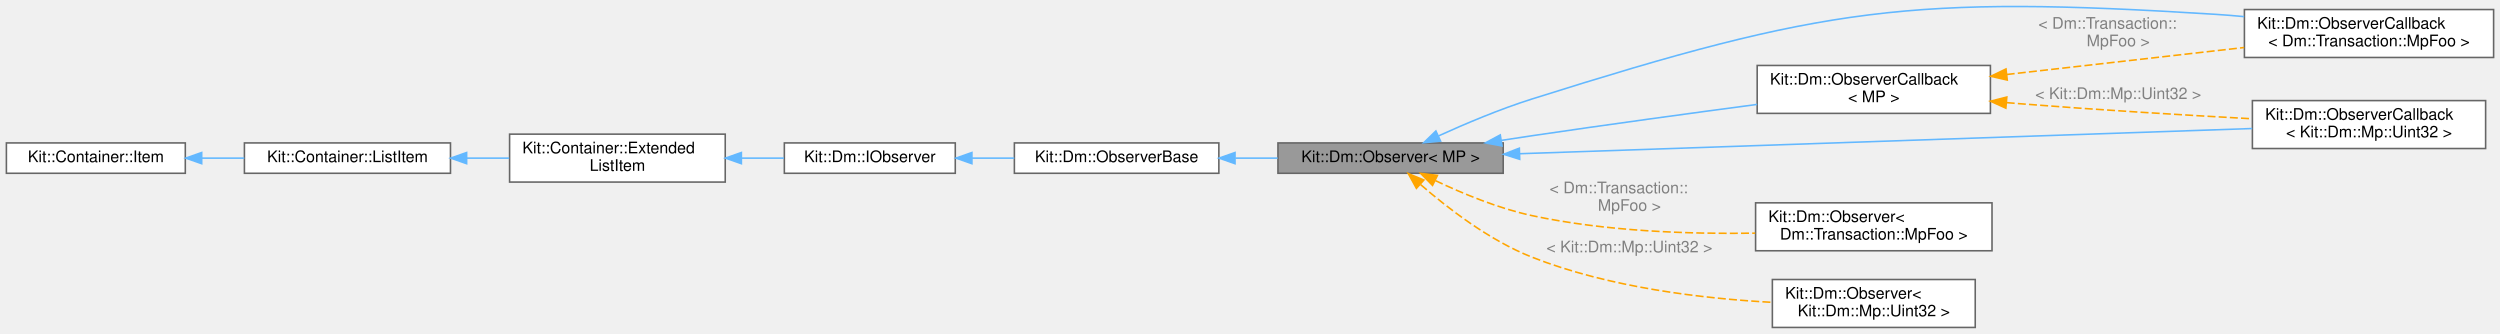
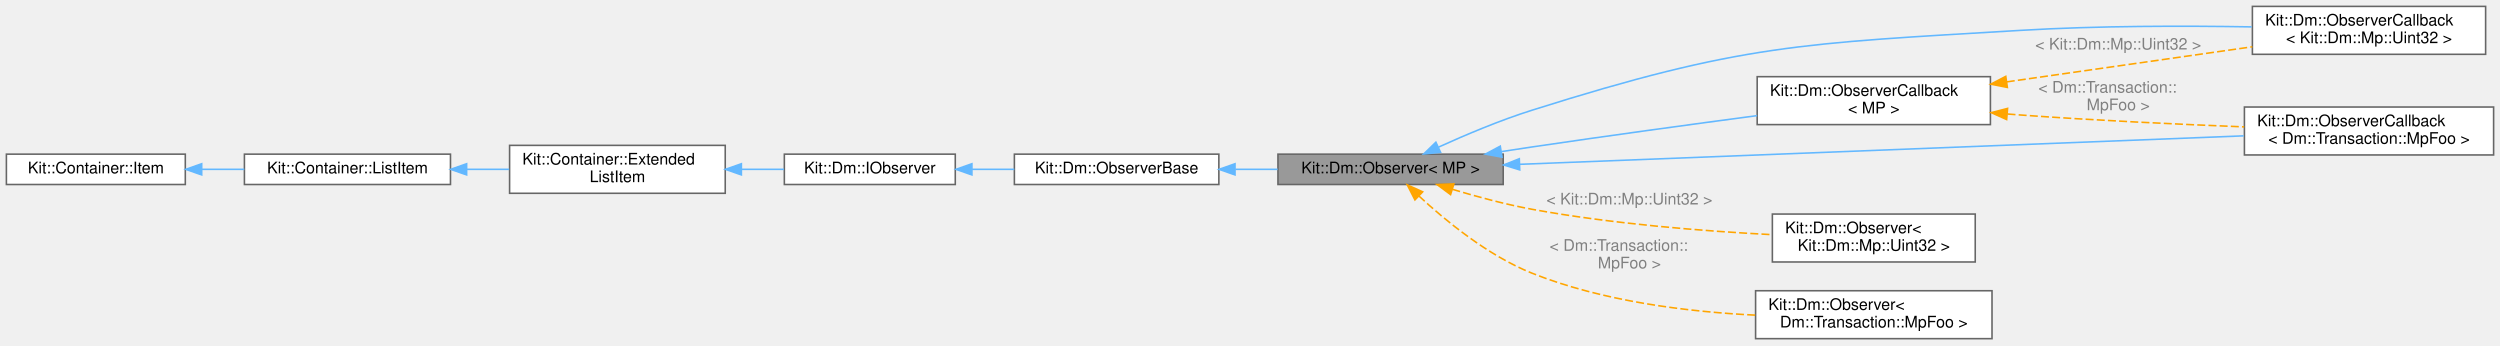
- <svg xmlns="http://www.w3.org/2000/svg" xmlns:xlink="http://www.w3.org/1999/xlink" width="1565pt" height="209pt" viewBox="0.00 0.00 1565.00 208.95">
-   <g id="graph0" class="graph" transform="scale(1 1) rotate(0) translate(4 204.95)">
+ <svg xmlns="http://www.w3.org/2000/svg" xmlns:xlink="http://www.w3.org/1999/xlink" width="1565pt" height="216pt" viewBox="0.00 0.00 1565.00 216.00">
+   <g id="graph0" class="graph" transform="scale(1 1) rotate(0) translate(4 212)">
    <g id="Node000001" class="node">
      <g id="a_Node000001">
        <a xlink:title="This template class defines a type safe Observer.">
          <polygon fill="#999999" stroke="#666666" points="937,-115.5 796,-115.5 796,-96.5 937,-96.5 937,-115.5" />
          <text text-anchor="middle" x="866.5" y="-103.5" font-family="Helvetica,sans-Serif" font-size="10.00">Kit::Dm::Observer&lt; MP &gt;</text>
        </a>
      </g>
    </g>
    <g id="Node000007" class="node">
      <g id="a_Node000007">
        <a xlink:href="class_kit_1_1_dm_1_1_observer_callback.html" target="_top" xlink:title=" ">
-           <polygon fill="white" stroke="#666666" points="1557,-199 1401,-199 1401,-169 1557,-169 1557,-199" />
-           <text text-anchor="start" x="1409" y="-187" font-family="Helvetica,sans-Serif" font-size="10.00">Kit::Dm::ObserverCallback</text>
-           <text text-anchor="middle" x="1479" y="-176" font-family="Helvetica,sans-Serif" font-size="10.00">&lt; Dm::Transaction::MpFoo &gt;</text>
+           <polygon fill="white" stroke="#666666" points="1552,-208 1406,-208 1406,-178 1552,-178 1552,-208" />
+           <text text-anchor="start" x="1414" y="-196" font-family="Helvetica,sans-Serif" font-size="10.00">Kit::Dm::ObserverCallback</text>
+           <text text-anchor="middle" x="1479" y="-185" font-family="Helvetica,sans-Serif" font-size="10.00">&lt; Kit::Dm::Mp::Uint32 &gt;</text>
        </a>
      </g>
    </g>
    <g id="edge6_Node000001_Node000007" class="edge">
      <g id="a_edge6_Node000001_Node000007">
        <a xlink:title=" ">
-           <path fill="none" stroke="#63b8ff" d="M896.52,-119.91C913.31,-127.53 935.01,-136.7 955,-143 1137.8,-200.66 1191.7,-208.03 1383,-196 1388.81,-195.63 1394.8,-195.14 1400.82,-194.57" />
+           <path fill="none" stroke="#63b8ff" d="M896.52,-119.91C913.31,-127.53 935.01,-136.7 955,-143 1086.42,-184.46 1123.44,-184.74 1261,-193 1309.14,-195.89 1363.39,-195.89 1405.6,-195.17" />
          <polygon fill="#63b8ff" stroke="#63b8ff" points="897.8,-116.64 887.25,-115.62 894.86,-122.99 897.8,-116.64" />
        </a>
      </g>
    </g>
    <g id="Node000008" class="node">
      <g id="a_Node000008">
        <a xlink:href="class_kit_1_1_dm_1_1_observer_callback.html" target="_top" xlink:title=" ">
-           <polygon fill="white" stroke="#666666" points="1552,-142 1406,-142 1406,-112 1552,-112 1552,-142" />
-           <text text-anchor="start" x="1414" y="-130" font-family="Helvetica,sans-Serif" font-size="10.00">Kit::Dm::ObserverCallback</text>
-           <text text-anchor="middle" x="1479" y="-119" font-family="Helvetica,sans-Serif" font-size="10.00">&lt; Kit::Dm::Mp::Uint32 &gt;</text>
+           <polygon fill="white" stroke="#666666" points="1557,-145 1401,-145 1401,-115 1557,-115 1557,-145" />
+           <text text-anchor="start" x="1409" y="-133" font-family="Helvetica,sans-Serif" font-size="10.00">Kit::Dm::ObserverCallback</text>
+           <text text-anchor="middle" x="1479" y="-122" font-family="Helvetica,sans-Serif" font-size="10.00">&lt; Dm::Transaction::MpFoo &gt;</text>
        </a>
      </g>
    </g>
    <g id="edge7_Node000001_Node000008" class="edge">
      <g id="a_edge7_Node000001_Node000008">
        <a xlink:title=" ">
-           <path fill="none" stroke="#63b8ff" d="M947.43,-108.75C1067.07,-112.86 1290.95,-120.57 1405.87,-124.52" />
-           <polygon fill="#63b8ff" stroke="#63b8ff" points="947.35,-105.24 937.23,-108.4 947.11,-112.24 947.35,-105.24" />
+           <path fill="none" stroke="#63b8ff" d="M947.27,-109.14C1065.07,-113.77 1284.13,-122.38 1400.57,-126.96" />
+           <polygon fill="#63b8ff" stroke="#63b8ff" points="947.36,-105.64 937.23,-108.74 947.09,-112.63 947.36,-105.64" />
        </a>
      </g>
    </g>
    <g id="Node000009" class="node">
      <g id="a_Node000009">
        <a xlink:href="class_kit_1_1_dm_1_1_observer_callback.html" target="_top" xlink:title="This template class implements a Observer that uses a callback function (or similar callable) for cha...">
          <polygon fill="white" stroke="#666666" points="1242,-164 1096,-164 1096,-134 1242,-134 1242,-164" />
          <text text-anchor="start" x="1104" y="-152" font-family="Helvetica,sans-Serif" font-size="10.00">Kit::Dm::ObserverCallback</text>
          <text text-anchor="middle" x="1169" y="-141" font-family="Helvetica,sans-Serif" font-size="10.00">&lt; MP &gt;</text>
        </a>
      </g>
    </g>
    <g id="edge8_Node000001_Node000009" class="edge">
      <g id="a_edge8_Node000001_Node000009">
        <a xlink:title=" ">
          <path fill="none" stroke="#63b8ff" d="M935.93,-117.11C942.37,-118.1 948.81,-119.08 955,-120 1001.89,-126.94 1054.67,-134.13 1095.97,-139.62" />
          <polygon fill="#63b8ff" stroke="#63b8ff" points="936.25,-113.61 925.83,-115.53 935.17,-120.53 936.25,-113.61" />
        </a>
      </g>
    </g>
    <g id="Node000010" class="node">
      <g id="a_Node000010">
        <a xlink:href="class_kit_1_1_dm_1_1_observer.html" target="_top" xlink:title=" ">
-           <polygon fill="white" stroke="#666666" points="1243,-78 1095,-78 1095,-48 1243,-48 1243,-78" />
-           <text text-anchor="start" x="1103" y="-66" font-family="Helvetica,sans-Serif" font-size="10.00">Kit::Dm::Observer&lt;</text>
-           <text text-anchor="middle" x="1169" y="-55" font-family="Helvetica,sans-Serif" font-size="10.00"> Dm::Transaction::MpFoo &gt;</text>
+           <polygon fill="white" stroke="#666666" points="1232.5,-78 1105.5,-78 1105.5,-48 1232.5,-48 1232.5,-78" />
+           <text text-anchor="start" x="1113.5" y="-66" font-family="Helvetica,sans-Serif" font-size="10.00">Kit::Dm::Observer&lt;</text>
+           <text text-anchor="middle" x="1169" y="-55" font-family="Helvetica,sans-Serif" font-size="10.00"> Kit::Dm::Mp::Uint32 &gt;</text>
        </a>
      </g>
    </g>
    <g id="edge11_Node000001_Node000010" class="edge">
      <g id="a_edge11_Node000001_Node000010">
        <a xlink:title=" ">
-           <path fill="none" stroke="orange" stroke-dasharray="5,2" d="M894.57,-91.91C911.46,-83.87 933.92,-74.53 955,-70 1000.76,-60.17 1053.31,-58.35 1094.76,-59.02" />
-           <polygon fill="orange" stroke="orange" points="892.76,-88.9 885.32,-96.44 895.84,-95.18 892.76,-88.9" />
-         </a>
-       </g>
-       <text text-anchor="start" x="966" y="-84" font-family="Helvetica,sans-Serif" font-size="10.00" fill="grey"> &lt; Dm::Transaction::</text>
-       <text text-anchor="middle" x="1016" y="-73" font-family="Helvetica,sans-Serif" font-size="10.00" fill="grey">MpFoo &gt;</text>
+           <path fill="none" stroke="orange" stroke-dasharray="5,2" d="M905.18,-93.5C920.48,-88.88 938.43,-84.04 955,-81 1005.01,-71.83 1062.49,-67.32 1105.13,-65.11" />
+           <polygon fill="orange" stroke="orange" points="904.06,-90.18 895.54,-96.48 906.13,-96.87 904.06,-90.18" />
+         </a>
+       </g>
+       <text text-anchor="middle" x="1016" y="-84" font-family="Helvetica,sans-Serif" font-size="10.00" fill="grey"> &lt; Kit::Dm::Mp::Uint32 &gt;</text>
    </g>
    <g id="Node000011" class="node">
      <g id="a_Node000011">
        <a xlink:href="class_kit_1_1_dm_1_1_observer.html" target="_top" xlink:title=" ">
-           <polygon fill="white" stroke="#666666" points="1232.5,-30 1105.5,-30 1105.5,0 1232.5,0 1232.5,-30" />
-           <text text-anchor="start" x="1113.5" y="-18" font-family="Helvetica,sans-Serif" font-size="10.00">Kit::Dm::Observer&lt;</text>
-           <text text-anchor="middle" x="1169" y="-7" font-family="Helvetica,sans-Serif" font-size="10.00"> Kit::Dm::Mp::Uint32 &gt;</text>
+           <polygon fill="white" stroke="#666666" points="1243,-30 1095,-30 1095,0 1243,0 1243,-30" />
+           <text text-anchor="start" x="1103" y="-18" font-family="Helvetica,sans-Serif" font-size="10.00">Kit::Dm::Observer&lt;</text>
+           <text text-anchor="middle" x="1169" y="-7" font-family="Helvetica,sans-Serif" font-size="10.00"> Dm::Transaction::MpFoo &gt;</text>
        </a>
      </g>
    </g>
    <g id="edge12_Node000001_Node000011" class="edge">
      <g id="a_edge12_Node000001_Node000011">
        <a xlink:title=" ">
-           <path fill="none" stroke="orange" stroke-dasharray="5,2" d="M885.36,-89.37C902.04,-74.86 928.31,-54.53 955,-44 1003.25,-24.96 1061.9,-18.04 1105.43,-15.7" />
-           <polygon fill="orange" stroke="orange" points="882.68,-87.06 877.56,-96.34 887.35,-92.28 882.68,-87.06" />
-         </a>
-       </g>
-       <text text-anchor="middle" x="1016" y="-47" font-family="Helvetica,sans-Serif" font-size="10.00" fill="grey"> &lt; Kit::Dm::Mp::Uint32 &gt;</text>
+           <path fill="none" stroke="orange" stroke-dasharray="5,2" d="M884.17,-89.38C900.66,-74.05 927.36,-52.04 955,-41 999.28,-23.3 1052.53,-16.8 1094.71,-14.73" />
+           <polygon fill="orange" stroke="orange" points="881.75,-86.85 876.94,-96.29 886.59,-91.91 881.75,-86.85" />
+         </a>
+       </g>
+       <text text-anchor="start" x="966" y="-55" font-family="Helvetica,sans-Serif" font-size="10.00" fill="grey"> &lt; Dm::Transaction::</text>
+       <text text-anchor="middle" x="1016" y="-44" font-family="Helvetica,sans-Serif" font-size="10.00" fill="grey">MpFoo &gt;</text>
    </g>
    <g id="Node000002" class="node">
      <g id="a_Node000002">
        <a xlink:href="class_kit_1_1_dm_1_1_observer_base.html" target="_top" xlink:title="This mostly concrete class defines the Observer interface - for change notifications - to a Model Poi...">
          <polygon fill="white" stroke="#666666" points="759,-115.5 631,-115.5 631,-96.5 759,-96.5 759,-115.5" />
          <text text-anchor="middle" x="695" y="-103.5" font-family="Helvetica,sans-Serif" font-size="10.00">Kit::Dm::ObserverBase</text>
        </a>
      </g>
    </g>
    <g id="edge1_Node000001_Node000002" class="edge">
      <g id="a_edge1_Node000001_Node000002">
        <a xlink:title=" ">
          <path fill="none" stroke="#63b8ff" d="M769.32,-106C778.11,-106 787.05,-106 795.78,-106" />
          <polygon fill="#63b8ff" stroke="#63b8ff" points="769.12,-102.5 759.12,-106 769.12,-109.5 769.12,-102.5" />
        </a>
      </g>
    </g>
    <g id="Node000003" class="node">
      <g id="a_Node000003">
        <a xlink:href="class_kit_1_1_dm_1_1_i_observer.html" target="_top" xlink:title="This abstract class defines the Observer interface - for change notifications - to a Model Points dat...">
          <polygon fill="white" stroke="#666666" points="594,-115.5 487,-115.5 487,-96.5 594,-96.5 594,-115.5" />
          <text text-anchor="middle" x="540.5" y="-103.5" font-family="Helvetica,sans-Serif" font-size="10.00">Kit::Dm::IObserver</text>
        </a>
      </g>
    </g>
    <g id="edge2_Node000002_Node000003" class="edge">
      <g id="a_edge2_Node000002_Node000003">
        <a xlink:title=" ">
          <path fill="none" stroke="#63b8ff" d="M604.52,-106C613.25,-106 622.22,-106 630.95,-106" />
          <polygon fill="#63b8ff" stroke="#63b8ff" points="604.41,-102.5 594.41,-106 604.41,-109.5 604.41,-102.5" />
        </a>
      </g>
    </g>
    <g id="Node000004" class="node">
      <g id="a_Node000004">
        <a xlink:href="class_kit_1_1_container_1_1_extended_list_item.html" target="_top" xlink:title="This class is used by the Container classes to implement a various types of DOUBLY linked containers.">
          <polygon fill="white" stroke="#666666" points="450,-121 315,-121 315,-91 450,-91 450,-121" />
          <text text-anchor="start" x="323" y="-109" font-family="Helvetica,sans-Serif" font-size="10.00">Kit::Container::Extended</text>
          <text text-anchor="middle" x="382.5" y="-98" font-family="Helvetica,sans-Serif" font-size="10.00">ListItem</text>
        </a>
      </g>
    </g>
    <g id="edge3_Node000003_Node000004" class="edge">
      <g id="a_edge3_Node000003_Node000004">
        <a xlink:title=" ">
          <path fill="none" stroke="#63b8ff" d="M460.23,-106C469.21,-106 478.23,-106 486.78,-106" />
          <polygon fill="#63b8ff" stroke="#63b8ff" points="460.11,-102.5 450.11,-106 460.11,-109.5 460.11,-102.5" />
        </a>
      </g>
    </g>
    <g id="Node000005" class="node">
      <g id="a_Node000005">
        <a xlink:href="class_kit_1_1_container_1_1_list_item.html" target="_top" xlink:title="This class is used by the Container classes to implement a various types of linked lists containers.">
          <polygon fill="white" stroke="#666666" points="278,-115.5 149,-115.5 149,-96.5 278,-96.5 278,-115.5" />
          <text text-anchor="middle" x="213.5" y="-103.5" font-family="Helvetica,sans-Serif" font-size="10.00">Kit::Container::ListItem</text>
        </a>
      </g>
    </g>
    <g id="edge4_Node000004_Node000005" class="edge">
      <g id="a_edge4_Node000004_Node000005">
        <a xlink:title=" ">
          <path fill="none" stroke="#63b8ff" d="M288.34,-106C297.12,-106 306.05,-106 314.73,-106" />
          <polygon fill="#63b8ff" stroke="#63b8ff" points="288.11,-102.5 278.11,-106 288.11,-109.5 288.11,-102.5" />
        </a>
      </g>
    </g>
    <g id="Node000006" class="node">
      <g id="a_Node000006">
        <a xlink:href="class_kit_1_1_container_1_1_item.html" target="_top" xlink:title="This class is used by the Intrusive Container classes to enforce the semantic and item/element can be...">
          <polygon fill="white" stroke="#666666" points="112,-115.5 0,-115.5 0,-96.5 112,-96.5 112,-115.5" />
          <text text-anchor="middle" x="56" y="-103.5" font-family="Helvetica,sans-Serif" font-size="10.00">Kit::Container::Item</text>
        </a>
      </g>
    </g>
    <g id="edge5_Node000005_Node000006" class="edge">
      <g id="a_edge5_Node000005_Node000006">
        <a xlink:title=" ">
          <path fill="none" stroke="#63b8ff" d="M122.43,-106C131.2,-106 140.19,-106 148.93,-106" />
          <polygon fill="#63b8ff" stroke="#63b8ff" points="122.26,-102.5 112.26,-106 122.26,-109.5 122.26,-102.5" />
        </a>
      </g>
    </g>
    <g id="edge9_Node000009_Node000007" class="edge">
      <g id="a_edge9_Node000009_Node000007">
        <a xlink:title=" ">
-           <path fill="none" stroke="orange" stroke-dasharray="5,2" d="M1252.18,-158.34C1298.33,-163.58 1355.56,-170.09 1400.86,-175.23" />
-           <polygon fill="orange" stroke="orange" points="1252.54,-154.86 1242.21,-157.21 1251.75,-161.81 1252.54,-154.86" />
-         </a>
-       </g>
-       <text text-anchor="start" x="1272" y="-187" font-family="Helvetica,sans-Serif" font-size="10.00" fill="grey"> &lt; Dm::Transaction::</text>
-       <text text-anchor="middle" x="1322" y="-176" font-family="Helvetica,sans-Serif" font-size="10.00" fill="grey">MpFoo &gt;</text>
+           <path fill="none" stroke="orange" stroke-dasharray="5,2" d="M1252.24,-160.75C1300.13,-167.59 1359.95,-176.14 1405.97,-182.71" />
+           <polygon fill="orange" stroke="orange" points="1252.61,-157.27 1242.21,-159.32 1251.62,-164.2 1252.61,-157.27" />
+         </a>
+       </g>
+       <text text-anchor="middle" x="1322" y="-181" font-family="Helvetica,sans-Serif" font-size="10.00" fill="grey"> &lt; Kit::Dm::Mp::Uint32 &gt;</text>
    </g>
    <g id="edge10_Node000009_Node000008" class="edge">
      <g id="a_edge10_Node000009_Node000008">
        <a xlink:title=" ">
-           <path fill="none" stroke="orange" stroke-dasharray="5,2" d="M1252.19,-140.73C1255.16,-140.47 1258.11,-140.23 1261,-140 1309.16,-136.18 1363.41,-132.93 1405.62,-130.63" />
-           <polygon fill="orange" stroke="orange" points="1251.66,-137.26 1242,-141.62 1252.27,-144.23 1251.66,-137.26" />
-         </a>
-       </g>
-       <text text-anchor="middle" x="1322" y="-143" font-family="Helvetica,sans-Serif" font-size="10.00" fill="grey"> &lt; Kit::Dm::Mp::Uint32 &gt;</text>
+           <path fill="none" stroke="orange" stroke-dasharray="5,2" d="M1252.7,-140.63C1255.5,-140.41 1258.27,-140.2 1261,-140 1307.36,-136.64 1359.38,-134.2 1400.86,-132.57" />
+           <polygon fill="orange" stroke="orange" points="1252.16,-137.16 1242.49,-141.48 1252.75,-144.14 1252.16,-137.16" />
+         </a>
+       </g>
+       <text text-anchor="start" x="1272" y="-154" font-family="Helvetica,sans-Serif" font-size="10.00" fill="grey"> &lt; Dm::Transaction::</text>
+       <text text-anchor="middle" x="1322" y="-143" font-family="Helvetica,sans-Serif" font-size="10.00" fill="grey">MpFoo &gt;</text>
    </g>
  </g>
</svg>
